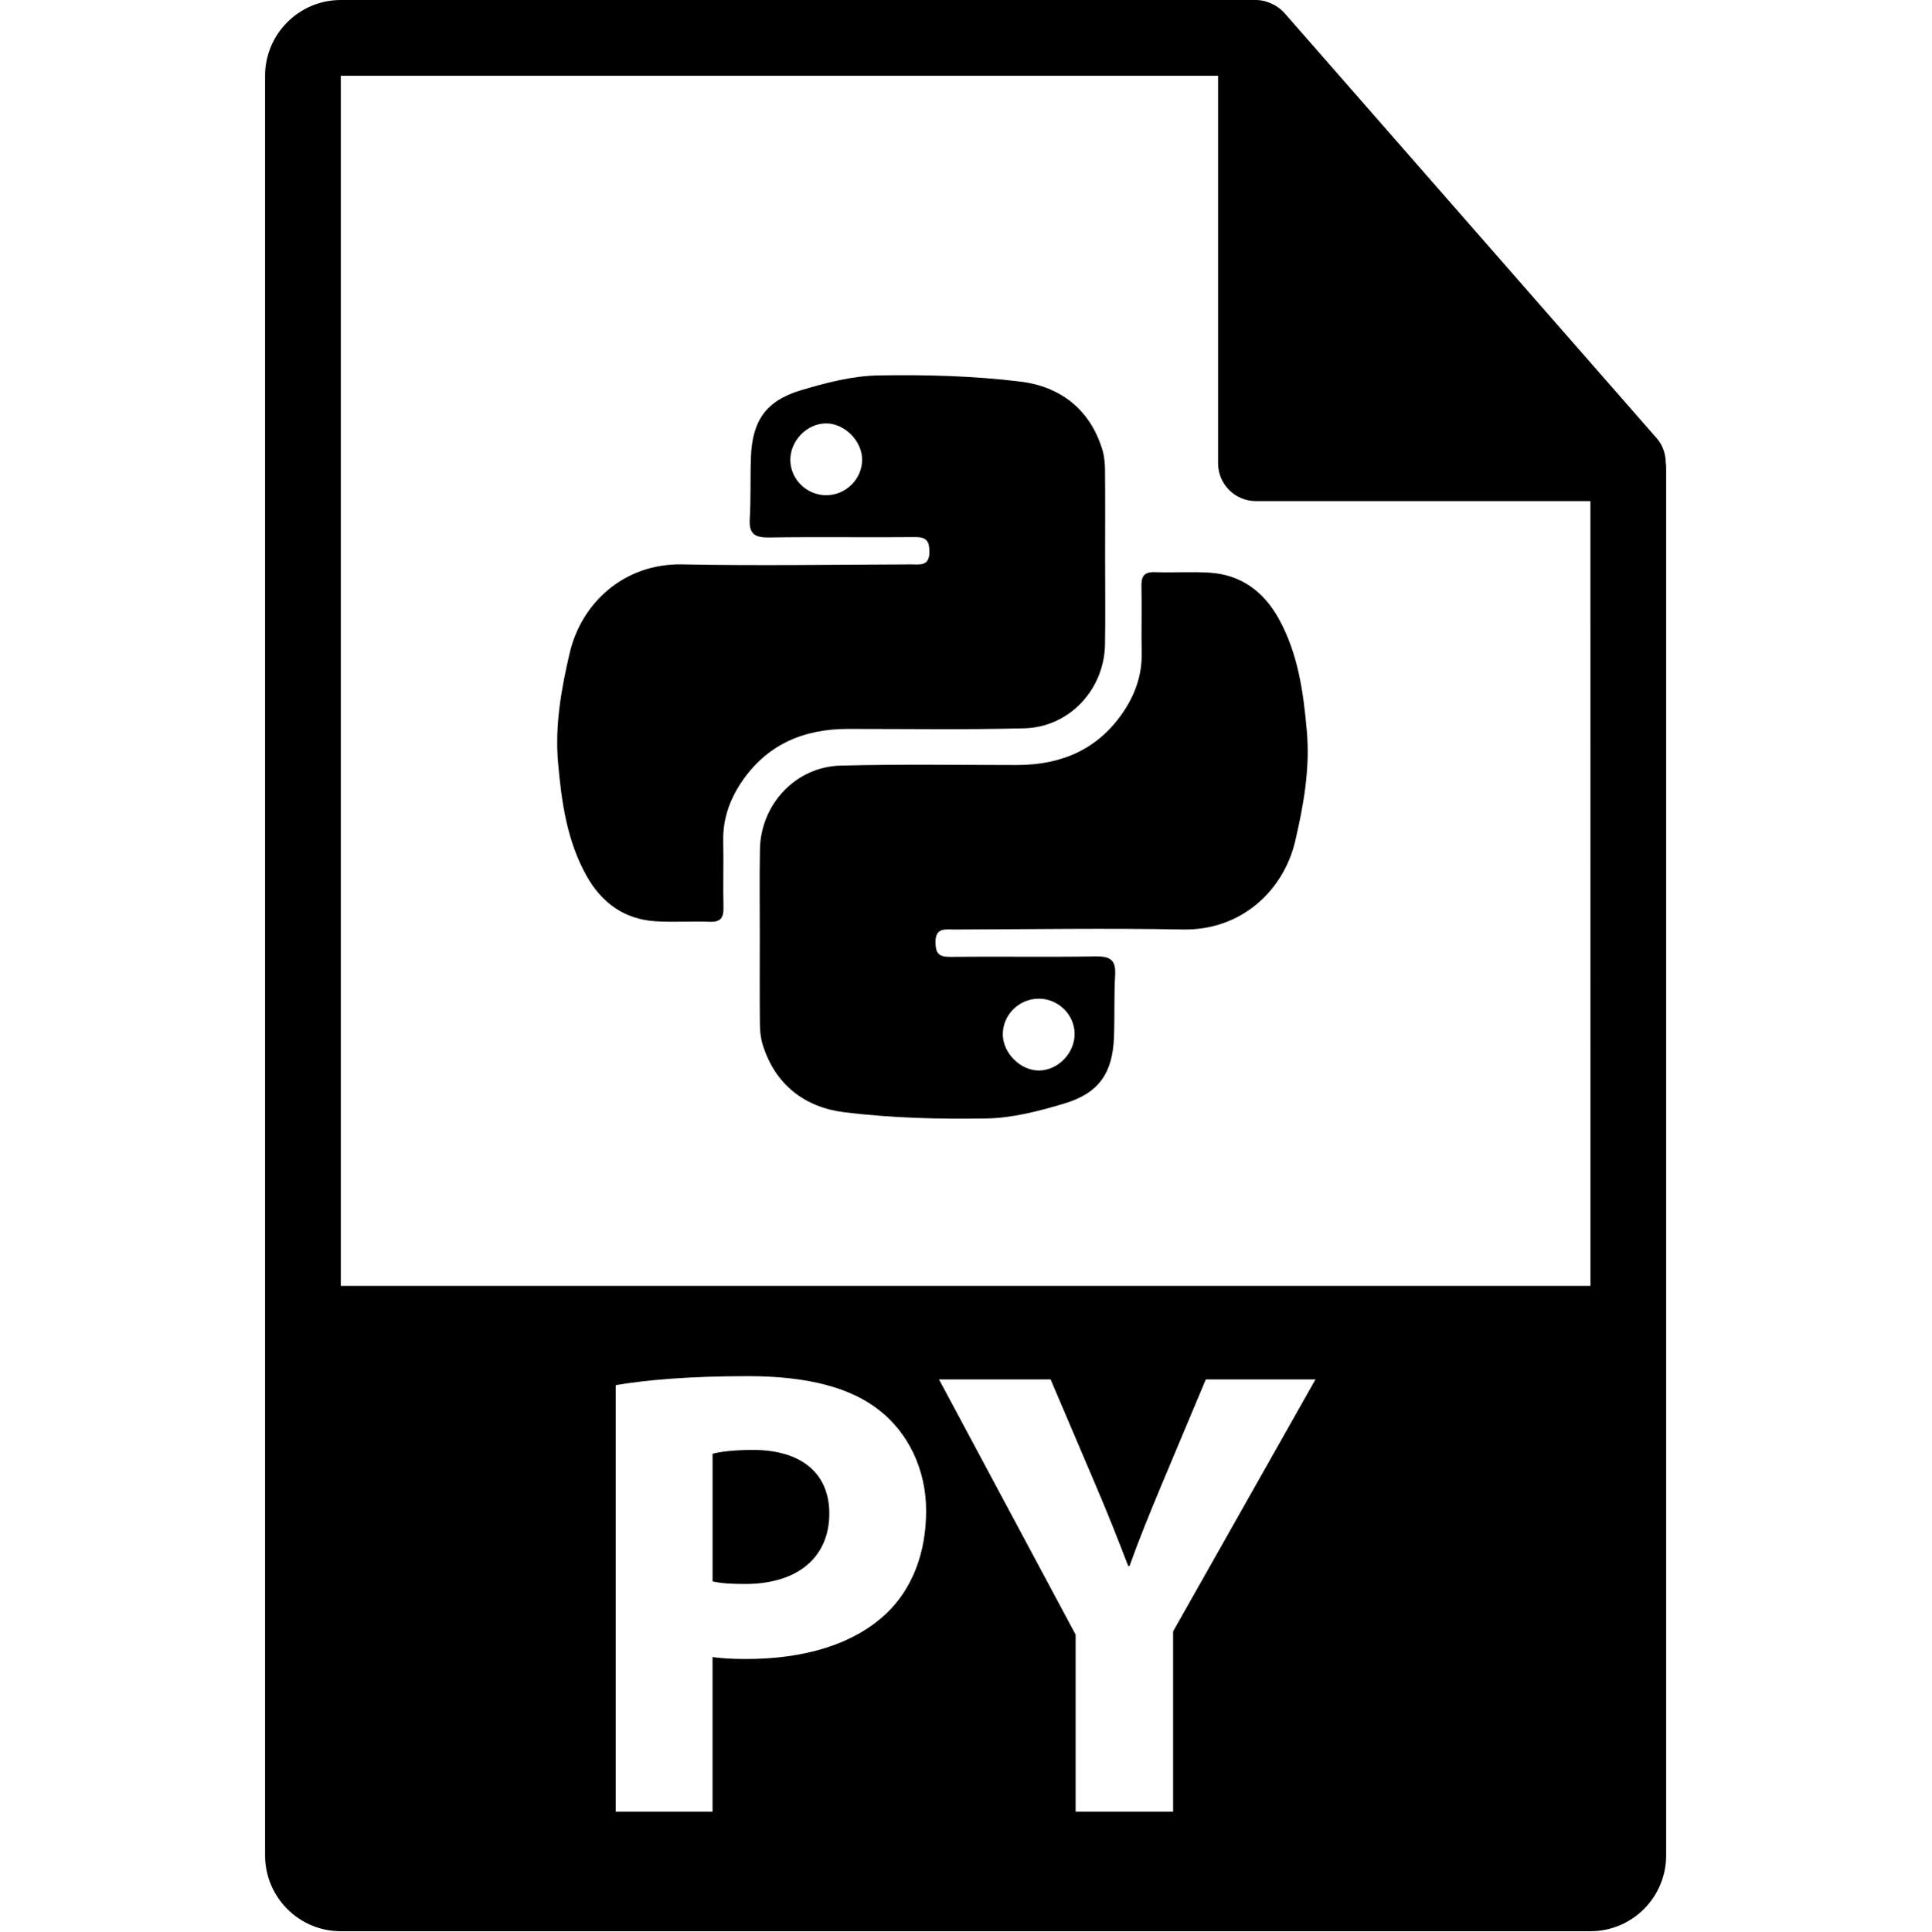
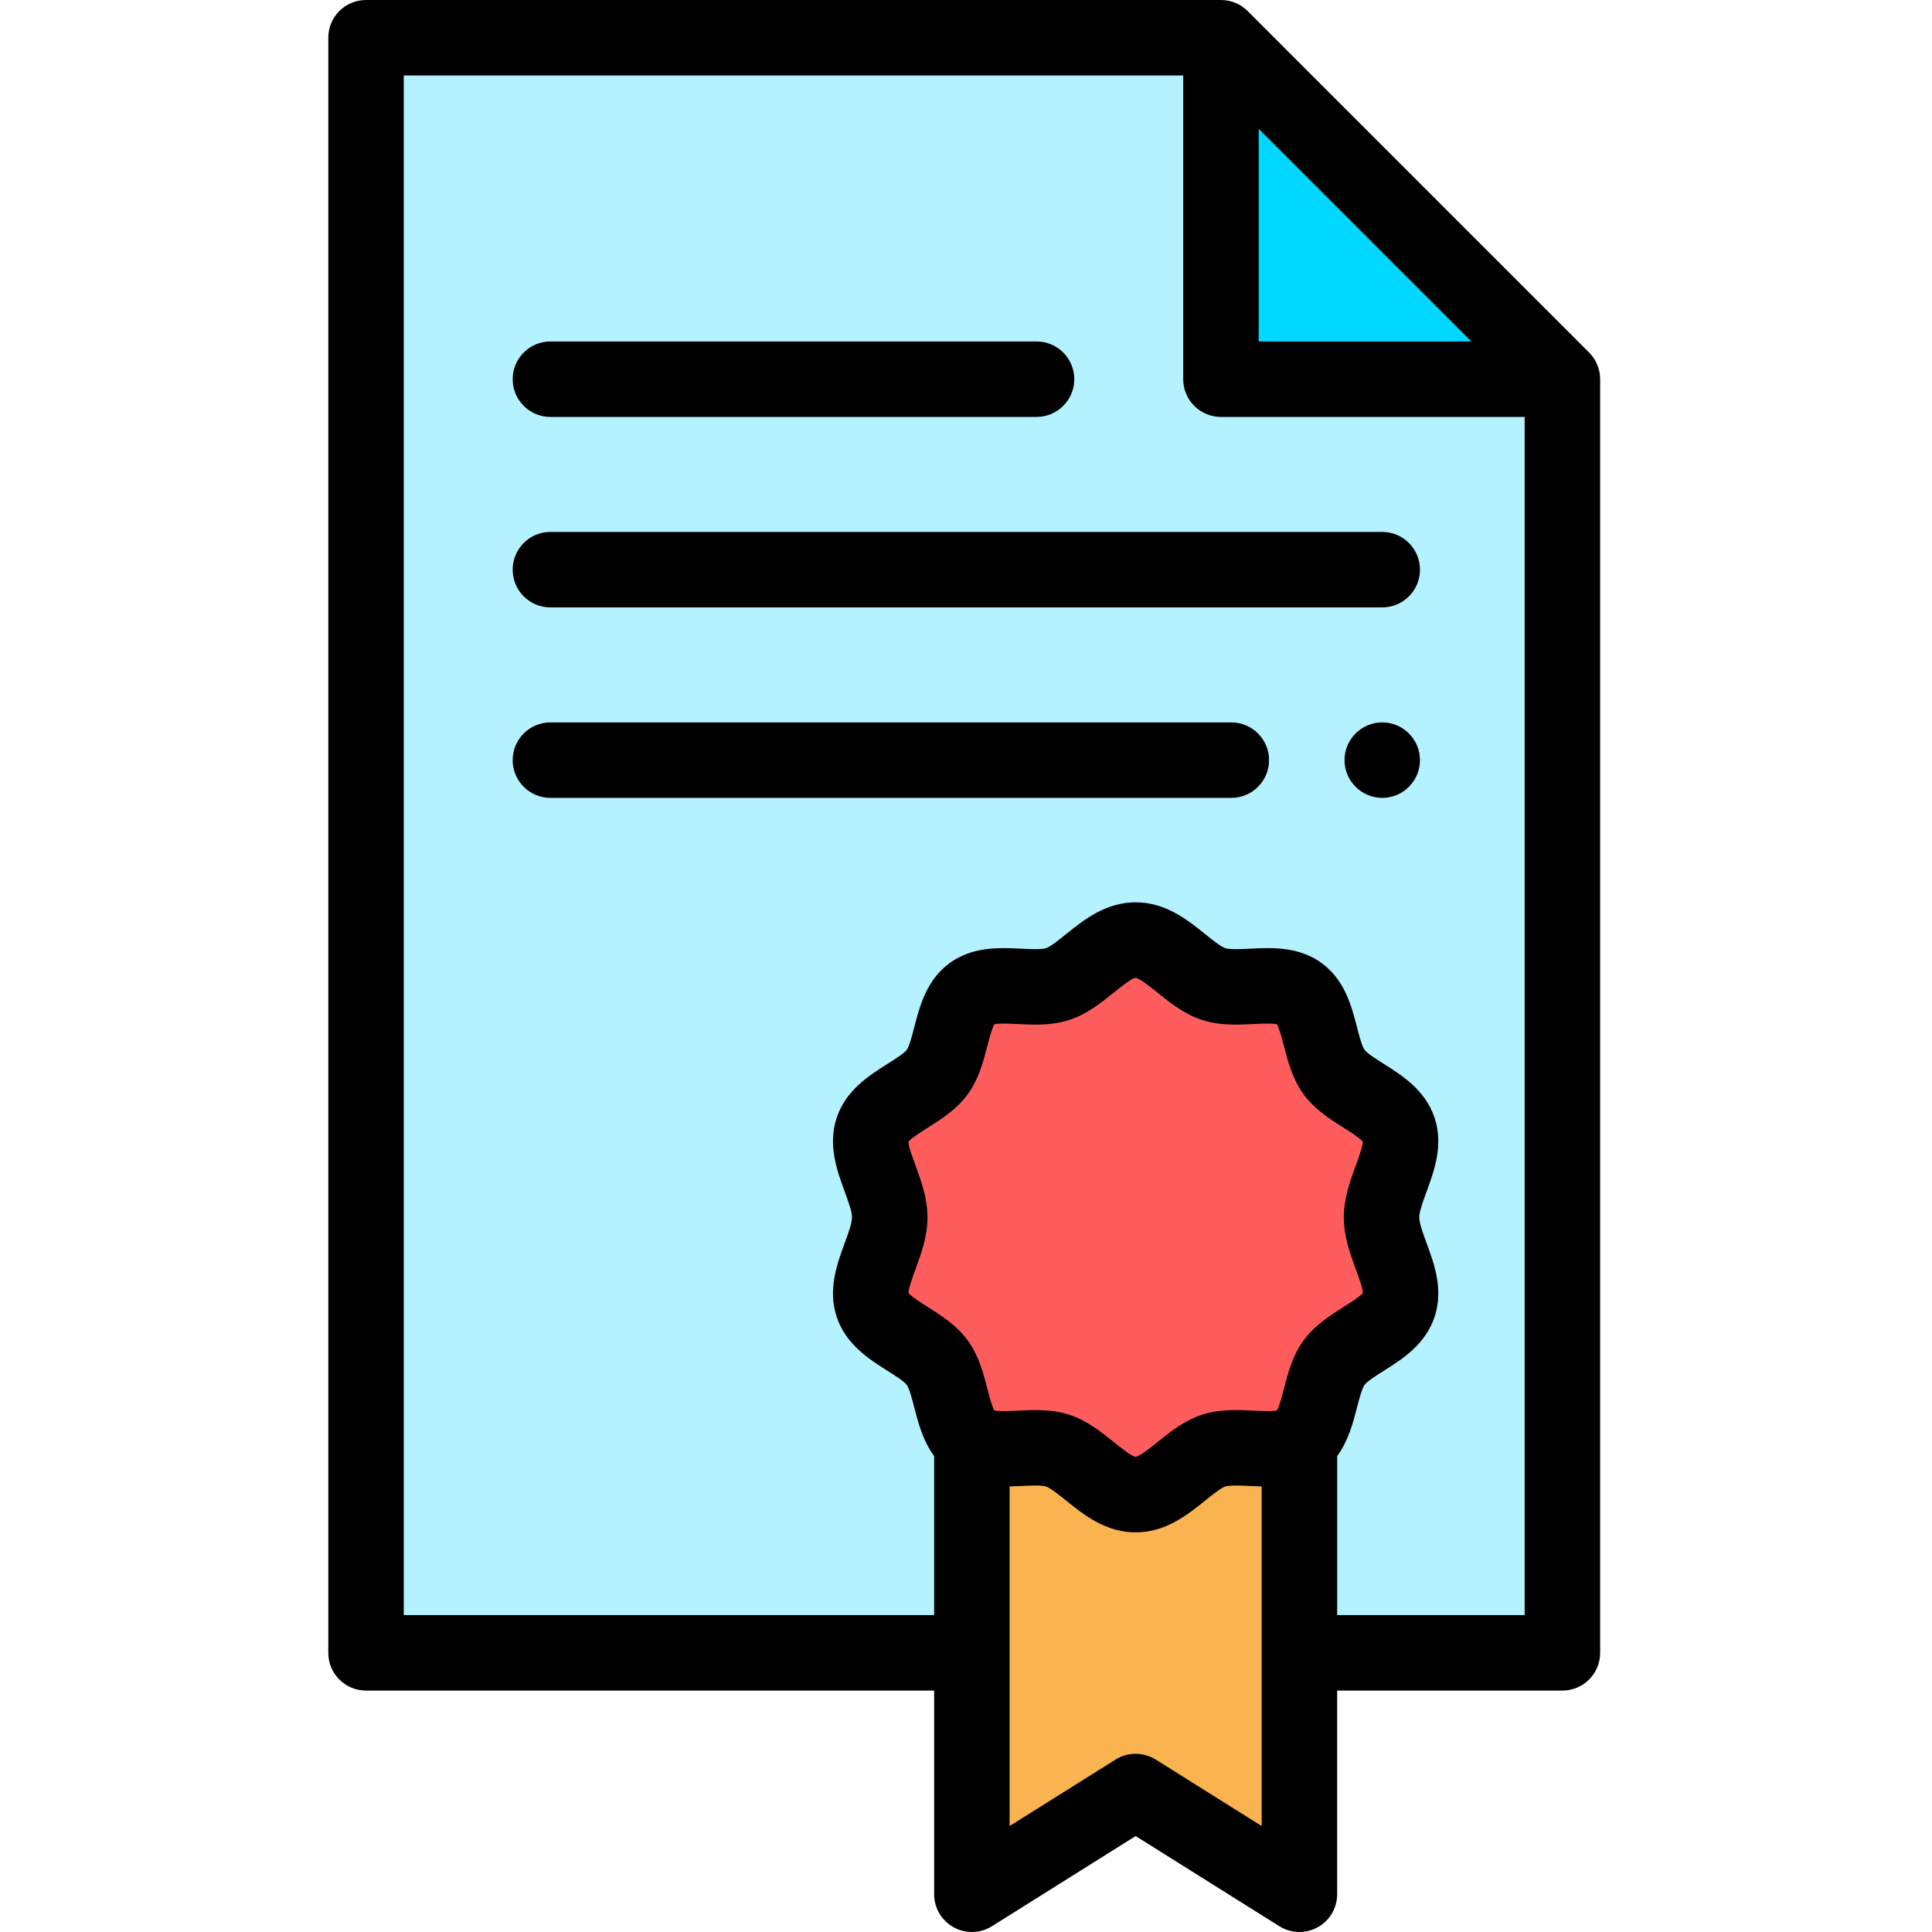
- <svg xmlns="http://www.w3.org/2000/svg" version="1.1" id="Capa_1" x="0px" y="0px" width="548.291px" height="548.291px" viewBox="0 0 548.291 548.291" style="enable-background:new 0 0 548.291 548.291;" xml:space="preserve">
-   <g>
-     <g>
-       <g>
-         <path d="M213.773,411.648c-5.643,0-9.467,0.546-11.472,1.093v36.23c2.367,0.553,5.281,0.735,9.289,0.735     c14.751,0,23.855-7.464,23.855-20.036C235.441,418.389,227.608,411.648,213.773,411.648z" />
-         <path d="M472.929,131.396c-0.031-2.517-0.829-5-2.556-6.96L364.656,3.675c-0.021-0.031-0.053-0.042-0.084-0.073     c-0.63-0.704-1.354-1.287-2.132-1.796c-0.23-0.152-0.462-0.286-0.703-0.419c-0.683-0.365-1.387-0.667-2.121-0.888     c-0.2-0.058-0.377-0.139-0.577-0.194C358.231,0.118,357.411,0,356.572,0H96.757C84.904,0,75.255,9.649,75.255,21.502V526.79     c0,11.858,9.649,21.501,21.502,21.501h354.775c11.863,0,21.503-9.643,21.503-21.501V132.595     C473.036,132.191,472.971,131.792,472.929,131.396z M251.643,458.085c-9.465,8.919-23.491,12.923-39.875,12.923     c-3.645,0-6.918-0.177-9.472-0.545v43.885h-27.489V393.254c8.557-1.454,20.578-2.551,37.51-2.551     c17.115,0,29.318,3.28,37.509,9.832c7.832,6.194,13.11,16.395,13.11,28.41C262.937,440.962,258.927,451.161,251.643,458.085z      M333.054,463.182v51.166h-27.676V464.09l-38.785-72.462h31.688l12.563,29.49c3.82,8.924,6.377,15.476,9.469,23.492h0.369     c2.729-7.65,5.643-14.751,9.284-23.492l12.379-29.49h31.14L333.054,463.182z M96.757,365.081V21.502H345.82v110.011     c0,5.935,4.81,10.751,10.752,10.751h94.961l0.011,222.816H96.757z" />
-       </g>
-       <g>
-         <path d="M290.828,206.77c12.798-0.339,22.688-11.014,22.897-23.835c0.137-8.26,0.021-16.533,0.026-24.795     c0.005-8.273,0.054-16.536-0.026-24.799c-0.021-1.918-0.21-3.924-0.776-5.745c-3.517-11.483-12.053-17.896-23.245-19.261     c-13.349-1.629-26.934-1.989-40.389-1.75c-7.357,0.134-14.84,2.094-21.969,4.224c-9.895,2.963-13.771,8.664-14.152,18.937     c-0.216,5.861,0.01,11.735-0.334,17.583c-0.247,4.247,1.413,5.328,5.483,5.262c13.824-0.221,27.656,0.021,41.481-0.113     c3.246-0.031,4.047,1.179,4.047,4.221c0,4.176-2.842,3.524-5.283,3.536c-21.641,0.065-43.294,0.419-64.931,0     c-16.517-0.315-28.596,10.976-31.908,25.104c-2.412,10.294-4.241,20.63-3.315,31.176c0.966,11.074,2.499,22.126,8.037,32.059     c4.289,7.709,10.777,12.473,19.785,12.992c5.092,0.302,10.218-0.047,15.326,0.137c3.042,0.107,3.882-1.195,3.816-4.032     c-0.144-6.307,0.056-12.627-0.068-18.932c-0.126-6.103,1.761-11.55,5.068-16.515c7.208-10.819,17.675-15.286,30.376-15.28     C257.47,206.938,274.161,207.21,290.828,206.77z M234.543,140.593c-5.494-0.005-10.079-4.463-10.163-9.885     c-0.092-5.543,4.703-10.504,10.163-10.504c5.168-0.005,10.084,4.843,10.215,10.068     C244.903,135.879,240.215,140.598,234.543,140.593z" />
-         <path d="M371.028,207.615c-0.966-11.063-2.498-22.122-8.031-32.062c-4.293-7.703-10.782-12.464-19.791-12.986     c-5.091-0.294-10.225,0.055-15.322-0.134c-3.049-0.107-3.891,1.2-3.817,4.032c0.138,6.31-0.062,12.633,0.064,18.932     c0.125,6.098-1.766,11.551-5.071,16.521c-7.202,10.819-17.67,15.28-30.374,15.275c-16.684,0-33.37-0.272-50.045,0.169     c-12.792,0.338-22.685,11.012-22.892,23.827c-0.136,8.262-0.029,16.535-0.035,24.798c-0.005,8.265-0.052,16.527,0.027,24.801     c0.019,1.92,0.215,3.917,0.774,5.742c3.518,11.486,12.058,17.891,23.254,19.26c13.347,1.628,26.925,1.991,40.386,1.749     c7.354-0.137,14.841-2.09,21.97-4.222c9.895-2.96,13.774-8.666,14.147-18.939c0.219-5.858-0.011-11.732,0.33-17.575     c0.252-4.254-1.407-5.333-5.479-5.265c-13.828,0.215-27.654-0.016-41.481,0.121c-3.247,0.026-4.047-1.189-4.047-4.22     c0.005-4.185,2.842-3.533,5.289-3.538c21.642-0.063,43.294-0.42,64.933-0.01c16.516,0.322,28.594-10.972,31.905-25.093     C370.125,228.502,371.953,218.161,371.028,207.615z M294.928,283.537c5.495,0,10.078,4.457,10.162,9.879     c0.088,5.55-4.703,10.499-10.162,10.51c-5.173,0-10.097-4.846-10.216-10.073C284.57,288.25,289.251,283.527,294.928,283.537z" />
-       </g>
-     </g>
+ <svg xmlns="http://www.w3.org/2000/svg" height="512pt" viewBox="-87 0 512 512.001" width="512pt">
+   <g fill-rule="evenodd">
+     <path d="m10 10h226.566l90.488 90.492v337.531h-317.055zm0 0" fill="#b5f2ff" />
+     <path d="m236.566 10v90.492h90.488zm0 0" fill="#00d8ff" />
+     <path d="m170.555 381.91h86.805v120.09l-43.402-27.227-43.402 27.227zm0 0" fill="#f9b450" />
+     <path d="m213.957 249.121c7.656 0 13.711 9.352 20.598 11.645 6.887 2.289 17.066-1.668 22.805 2.539 5.734 4.203 4.988 15.082 9.191 20.82 4.203 5.734 14.852 8.367 17.145 15.258 2.289 6.887-4.574 15.566-4.574 23.223 0 7.66 6.863 16.34 4.574 23.227-2.293 6.891-12.941 9.523-17.145 15.258-4.203 5.738-3.457 16.617-9.191 20.82-5.738 4.207-15.918.25-22.805 2.539-6.887 2.293-12.941 11.645-20.598 11.645s-13.711-9.352-20.598-11.645c-6.887-2.289-17.066 1.668-22.805-2.539-5.734-4.203-4.988-15.082-9.191-20.82-4.207-5.734-14.852-8.367-17.145-15.254-2.293-6.891 4.57-15.57 4.57-23.23 0-7.656-6.863-16.336-4.57-23.223 2.293-6.891 12.938-9.523 17.145-15.258 4.203-5.738 3.457-16.617 9.191-20.82 5.734-4.207 15.914-.25 22.805-2.539 6.887-2.293 12.941-11.645 20.598-11.645zm0 0" fill="#ff5d5d" />
+     <path d="m337.039 100.152c-.004-.109-.008-.219-.016-.328-.031-.434-.074-.859-.16-1.281 0 0 0 0 0-.004-.086-.422-.207-.84-.344-1.246-.035-.102-.07-.203-.109-.305-.145-.387-.309-.766-.496-1.133-.012-.02-.02-.039-.031-.059-.203-.383-.438-.746-.691-1.102-.062-.09-.129-.176-.195-.266-.27-.352-.551-.691-.867-1.008l-90.492-90.492c-.316-.316-.656-.598-1.008-.867-.09-.066-.18-.137-.27-.199-.355-.254-.715-.488-1.094-.688-.027-.016-.055-.023-.078-.039-.359-.188-.734-.348-1.113-.492-.105-.039-.207-.074-.316-.109-.406-.137-.816-.258-1.242-.344-.004 0-.008 0-.008 0-.418-.082-.844-.129-1.273-.16-.109-.004-.219-.012-.328-.016-.113-.004-.227-.016-.34-.016h-226.566c-5.523 0-10 4.477-10 10v428.023c0 5.523 4.477 10 10 10h150.555v53.977c0 3.637 1.977 6.988 5.16 8.75 3.188 1.762 7.074 1.656 10.156-.277l38.086-23.895 38.086 23.895c1.621 1.016 3.469 1.527 5.316 1.527 1.664 0 3.332-.414 4.84-1.246 3.184-1.762 5.16-5.113 5.16-8.754v-53.977h59.695c5.523 0 10-4.477 10-10v-337.531c0-.113-.012-.227-.016-.34zm-90.473-66.008 56.348 56.348h-56.348zm-90.945 274.727c-.703-1.91-1.848-5.031-1.875-6.309.781-.969 3.492-2.684 5.152-3.73 3.562-2.25 7.602-4.805 10.531-8.797 2.957-4.035 4.16-8.695 5.223-12.805.465-1.797 1.215-4.699 1.855-5.797.352-.074 1.09-.18 2.477-.18 1.113 0 2.359.062 3.68.129 1.516.074 3.078.152 4.711.152 3.602 0 6.508-.406 9.145-1.285 4.605-1.531 8.289-4.496 11.539-7.113 1.797-1.445 4.805-3.867 5.852-4.016 1.145.148 4.148 2.57 5.945 4.016 3.25 2.617 6.938 5.582 11.543 7.113 2.637.879 5.539 1.285 9.145 1.285 1.629 0 3.195-.078 4.707-.152 1.32-.066 2.566-.129 3.684-.129 1.387 0 2.121.102 2.477.18.641 1.098 1.391 4 1.852 5.797 1.062 4.109 2.27 8.77 5.227 12.805 2.926 3.992 6.965 6.543 10.531 8.797 1.656 1.051 4.367 2.762 5.148 3.73-.027 1.277-1.172 4.398-1.871 6.309-1.488 4.051-3.172 8.645-3.172 13.734 0 5.09 1.684 9.684 3.168 13.738.703 1.91 1.848 5.031 1.875 6.309-.781.969-3.492 2.68-5.148 3.73-3.566 2.25-7.605 4.805-10.531 8.797-2.957 4.035-4.164 8.695-5.227 12.805-.461 1.793-1.215 4.699-1.852 5.797-.355.074-1.09.18-2.477.18-1.117 0-2.363-.062-3.684-.129-1.512-.074-3.078-.152-4.707-.152-3.605 0-6.508.406-9.145 1.285-4.605 1.531-8.293 4.5-11.543 7.113-1.77 1.43-4.723 3.801-5.898 4.012-1.176-.211-4.125-2.582-5.895-4.012-3.254-2.613-6.938-5.582-11.543-7.113-2.637-.879-5.543-1.285-9.145-1.285-1.629 0-3.195.078-4.711.152-1.316.066-2.562.129-3.68.129-1.387 0-2.121-.105-2.477-.18-.641-1.098-1.391-4-1.855-5.797-1.059-4.109-2.266-8.77-5.223-12.805-2.926-3.992-6.965-6.547-10.531-8.797-1.656-1.047-4.367-2.762-5.148-3.73.027-1.273 1.172-4.398 1.871-6.309 1.488-4.051 3.172-8.645 3.172-13.734 0-5.094-1.688-9.688-3.172-13.738zm91.738 175.051-28.086-17.621c-3.25-2.035-7.383-2.035-10.633 0l-28.086 17.621v-89.992c1.062-.031 2.105-.07 3.117-.121 1.324-.07 2.574-.133 3.703-.133 1.773 0 2.531.164 2.824.262 1.191.398 3.48 2.242 5.32 3.723 4.668 3.758 10.477 8.434 18.438 8.434 7.961 0 13.77-4.676 18.438-8.434 1.84-1.48 4.129-3.324 5.316-3.719.297-.098 1.055-.262 2.828-.262 1.129 0 2.379.062 3.703.129 1.012.051 2.055.094 3.113.121v89.992zm20-55.898v-42.152c2.973-4.039 4.215-8.82 5.266-12.883.551-2.133 1.305-5.051 1.992-5.984.684-.938 3.227-2.543 5.082-3.715 4.922-3.109 11.047-6.98 13.48-14.301 2.406-7.223-.098-14.047-2.109-19.531-.914-2.488-1.949-5.312-1.949-6.852 0-1.539 1.035-4.359 1.949-6.848 2.012-5.484 4.516-12.312 2.109-19.535-2.434-7.316-8.559-11.188-13.48-14.297-1.855-1.172-4.398-2.781-5.082-3.711-.688-.938-1.441-3.855-1.992-5.988-1.438-5.566-3.227-12.496-9.352-16.988-4.875-3.57-10.52-3.984-14.344-3.984-1.617 0-3.18.078-4.688.156-1.324.066-2.574.129-3.699.129-1.777 0-2.535-.164-2.828-.262-1.188-.395-3.477-2.238-5.316-3.723-4.672-3.754-10.48-8.43-18.441-8.43-7.957 0-13.77 4.676-18.438 8.43-1.84 1.48-4.129 3.328-5.316 3.723-.293.098-1.055.262-2.828.262-1.125 0-2.379-.062-3.703-.133-1.508-.074-3.066-.152-4.688-.152-3.82 0-9.465.414-14.336 3.984-6.129 4.492-7.922 11.422-9.359 16.988-.551 2.133-1.305 5.051-1.988 5.984-.688.934-3.23 2.543-5.086 3.715-4.922 3.109-11.043 6.98-13.48 14.297-2.406 7.227.098 14.051 2.109 19.535.914 2.488 1.949 5.309 1.949 6.848 0 1.539-1.035 4.363-1.949 6.852-2.012 5.484-4.516 12.309-2.109 19.535 2.438 7.316 8.562 11.188 13.48 14.297 1.859 1.172 4.398 2.781 5.086 3.715.684.934 1.438 3.852 1.988 5.984 1.051 4.062 2.297 8.848 5.27 12.883v42.152h-140.559v-408.023h206.566v80.492c0 5.523 4.477 10 10 10h80.488v317.531zm0 0" />
+     <path d="m58.863 110.492h128.836c5.52 0 10-4.477 10-10 0-5.523-4.48-10-10-10h-128.836c-5.523 0-10 4.477-10 10 0 5.523 4.48 10 10 10zm0 0" />
+     <path d="m279.309 140.969h-220.445c-5.523 0-10 4.477-10 10s4.477 10 10 10h220.445c5.523 0 10-4.477 10-10s-4.477-10-10-10zm0 0" />
+     <path d="m239.309 191.445h-180.445c-5.523 0-10 4.48-10 10 0 5.523 4.477 10 10 10h180.445c5.523 0 10-4.477 10-10 0-5.52-4.477-10-10-10zm0 0" />
+     <path d="m279.309 191.445c-5.508 0-10 4.492-10 10 0 5.508 4.492 10 10 10 5.512 0 10-4.492 10-10 0-5.508-4.488-10-10-10zm0 0" />
  </g>
-   <g>
- </g>
-   <g>
- </g>
-   <g>
- </g>
-   <g>
- </g>
-   <g>
- </g>
-   <g>
- </g>
-   <g>
- </g>
-   <g>
- </g>
-   <g>
- </g>
-   <g>
- </g>
-   <g>
- </g>
-   <g>
- </g>
-   <g>
- </g>
-   <g>
- </g>
-   <g>
- </g>
</svg>
